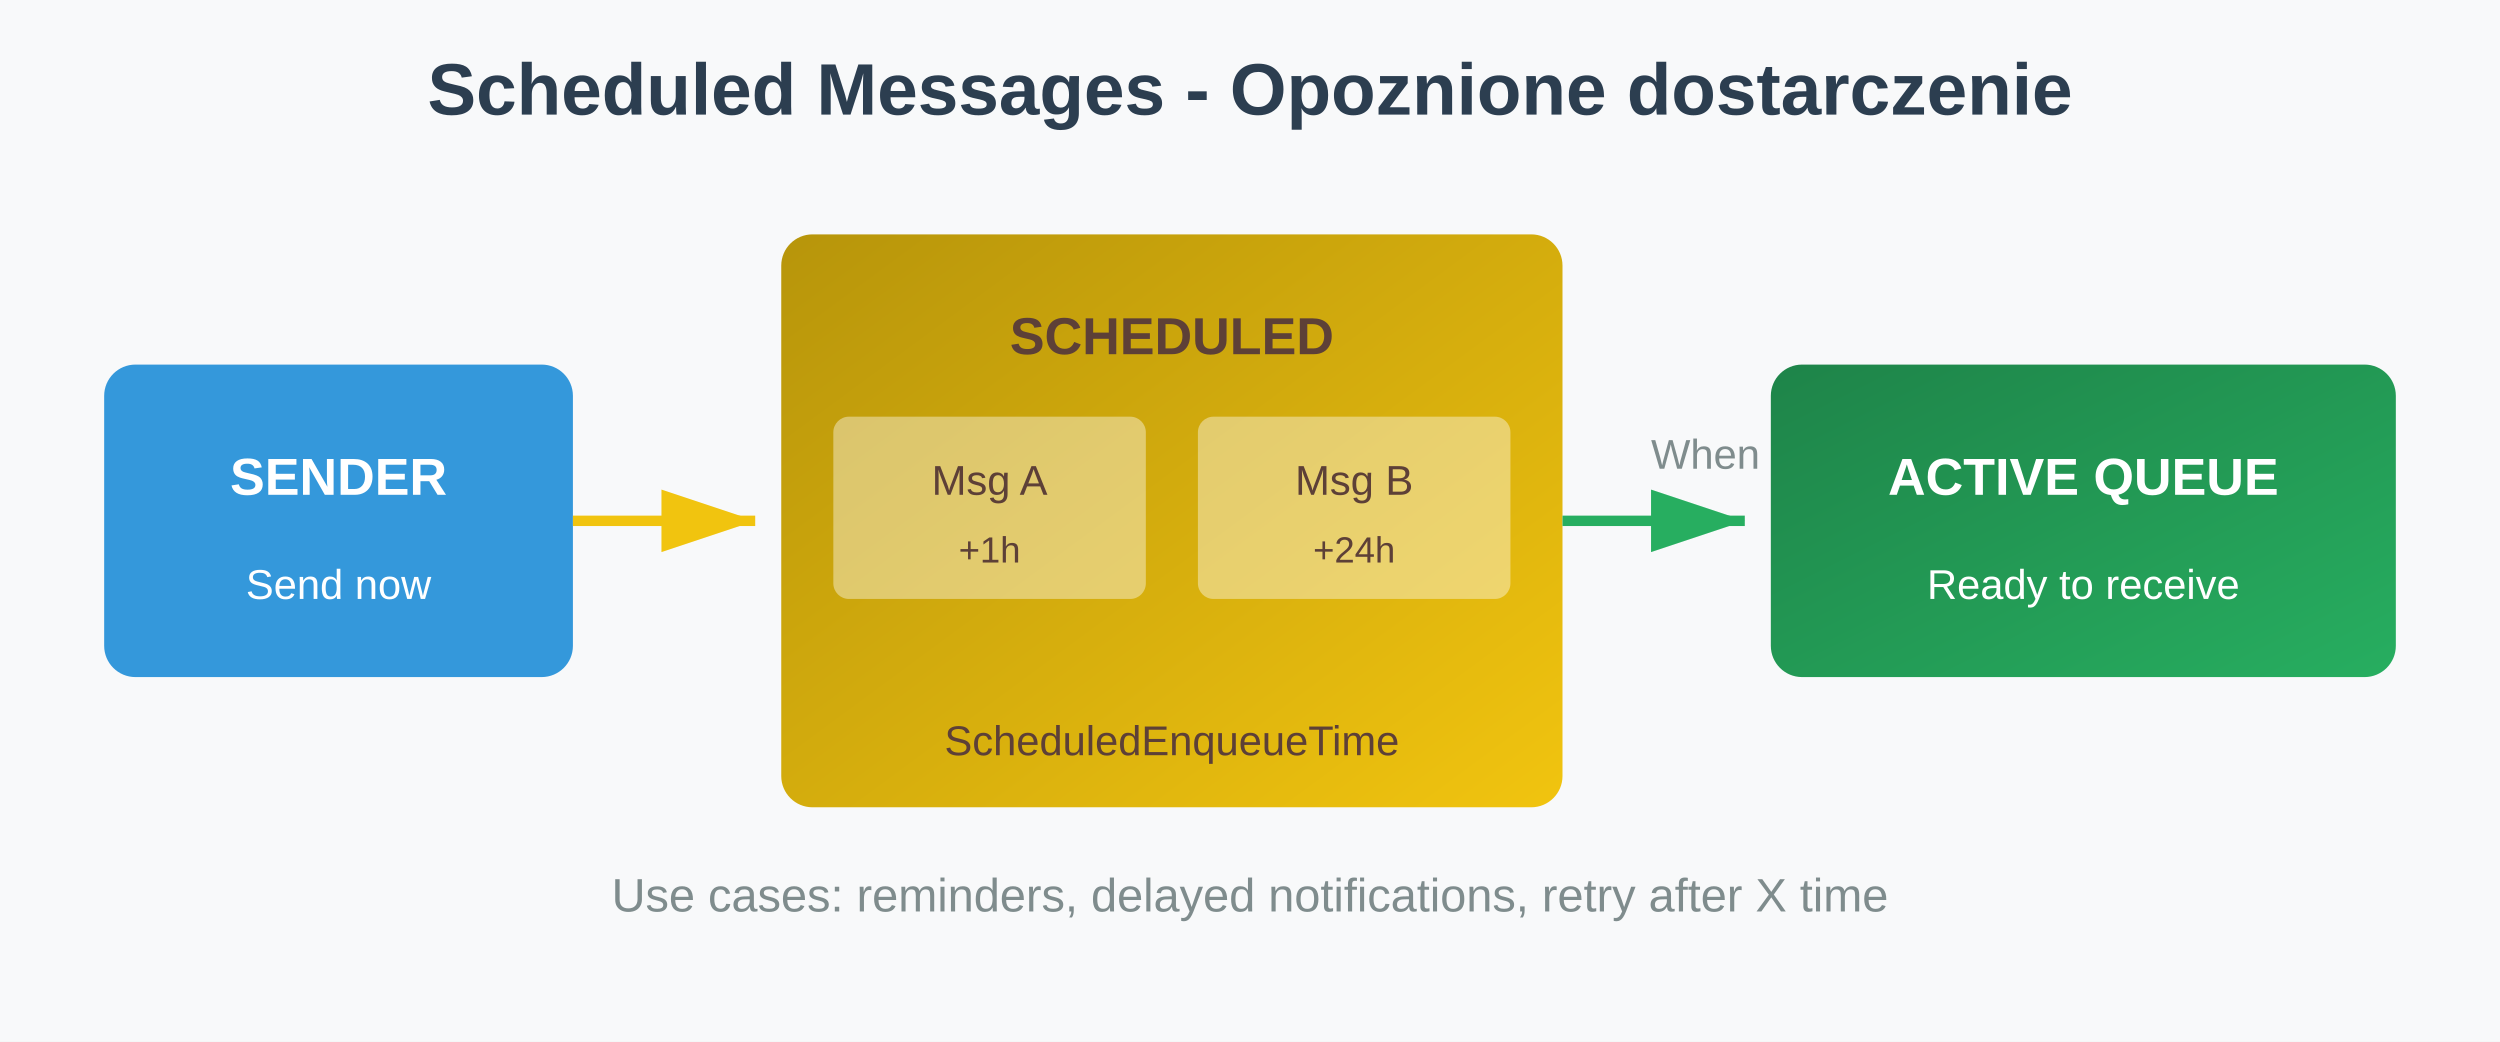
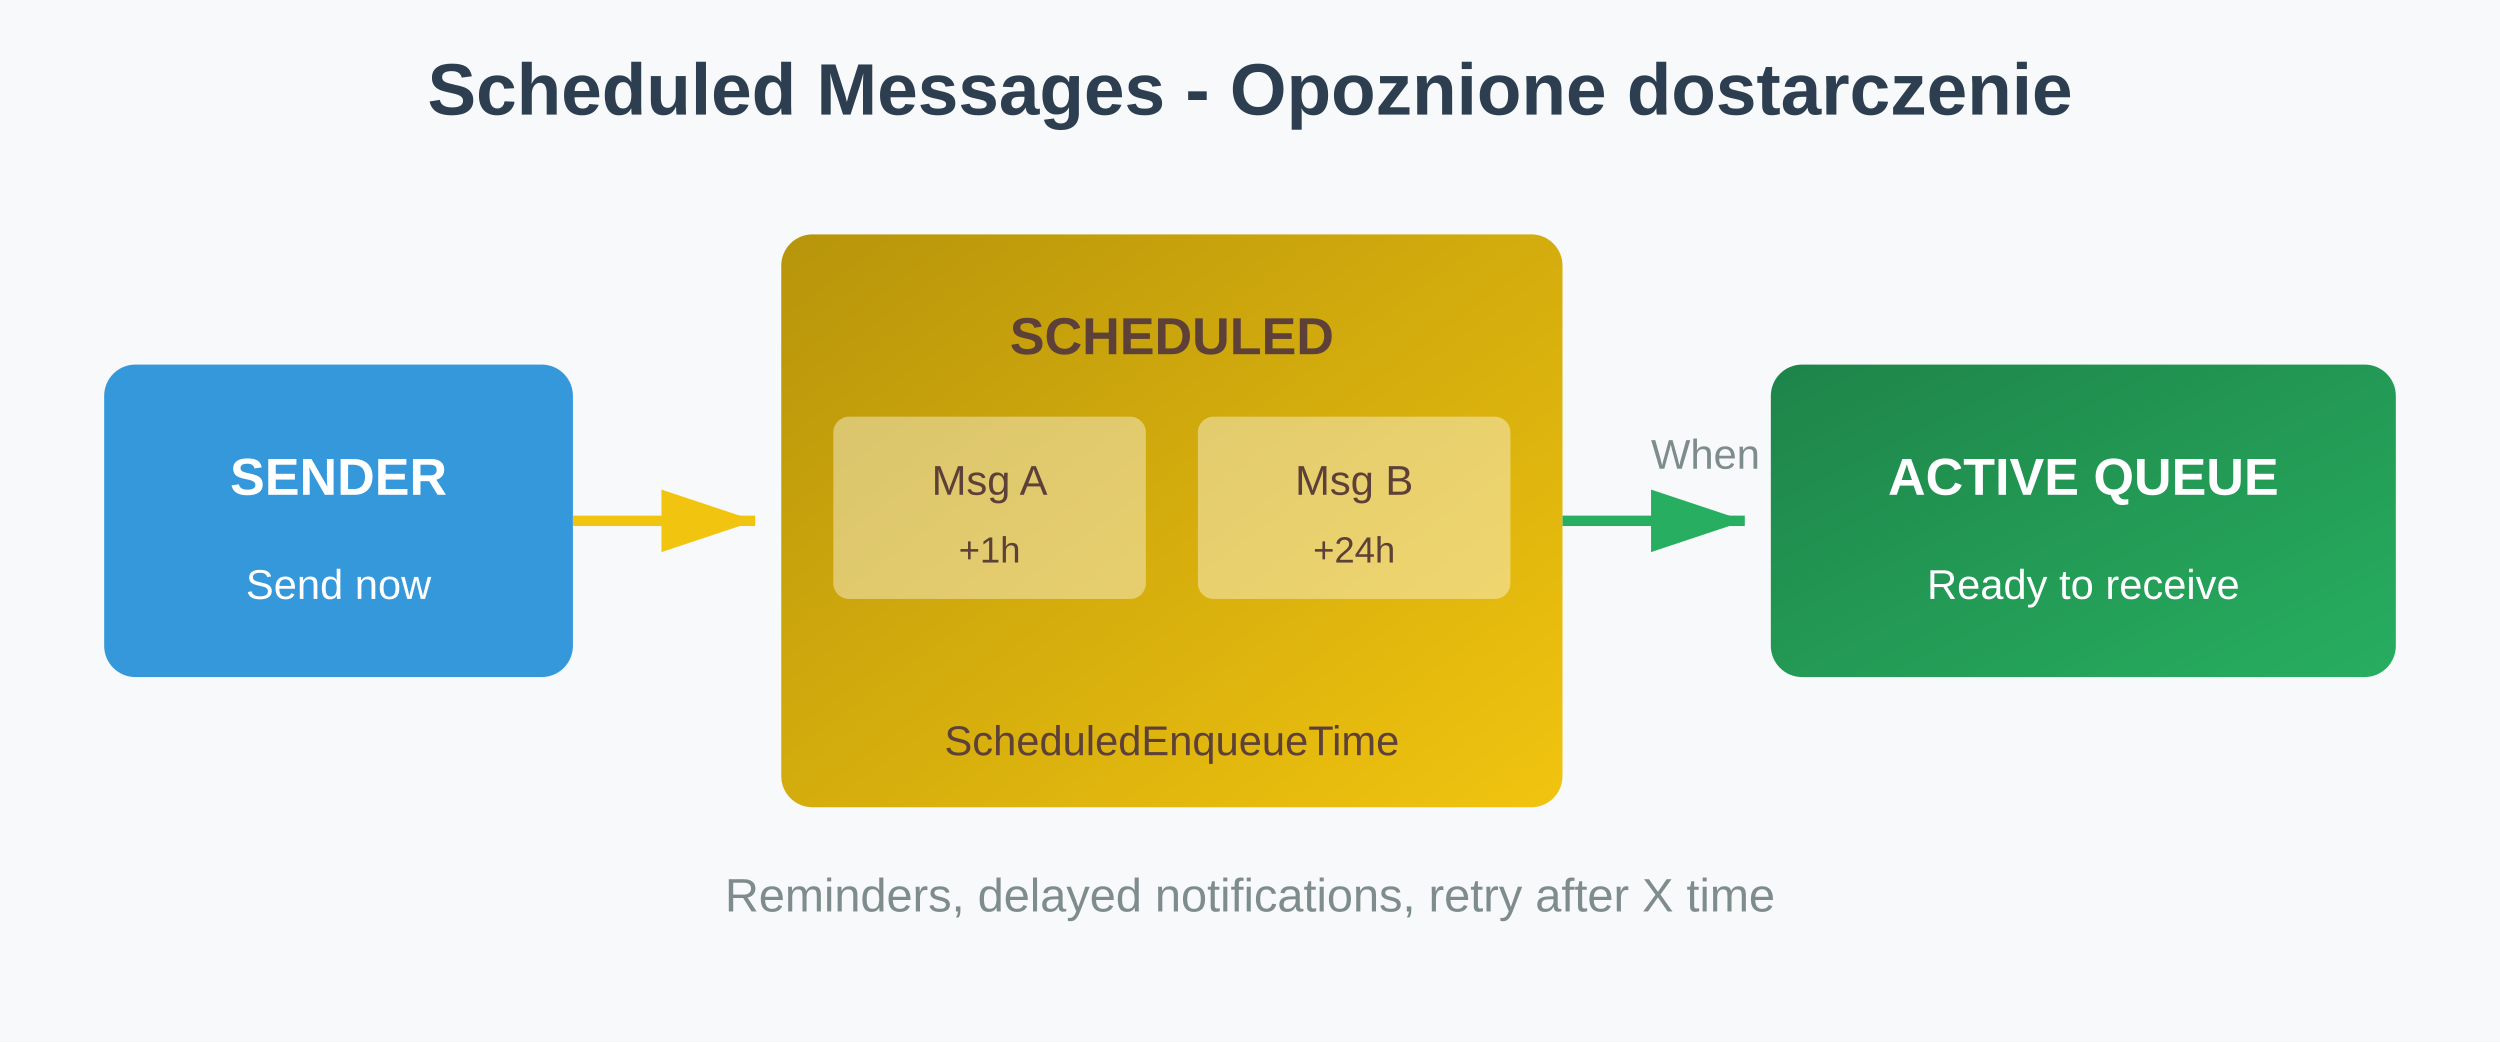
<svg xmlns="http://www.w3.org/2000/svg" viewBox="0 0 480 200">
  <defs>
    <linearGradient id="schedGrad" x1="0%" y1="0%" x2="100%" y2="100%">
      <stop offset="0%" style="stop-color:#b7950b;stop-opacity:1" />
      <stop offset="100%" style="stop-color:#f1c40f;stop-opacity:1" />
    </linearGradient>
    <linearGradient id="queueGrad2" x1="0%" y1="0%" x2="100%" y2="100%">
      <stop offset="0%" style="stop-color:#1e8449;stop-opacity:1" />
      <stop offset="100%" style="stop-color:#27ae60;stop-opacity:1" />
    </linearGradient>
    <marker id="arrowYellow" markerWidth="10" markerHeight="10" refX="9" refY="3" orient="auto">
      <path d="M0,0 L0,6 L9,3 z" fill="#f1c40f" />
    </marker>
    <marker id="arrowGreen2" markerWidth="10" markerHeight="10" refX="9" refY="3" orient="auto">
      <path d="M0,0 L0,6 L9,3 z" fill="#27ae60" />
    </marker>
  </defs>
  <rect width="480" height="200" fill="#f8f9fa" />
  <text x="240" y="22" text-anchor="middle" font-family="Segoe UI, Arial" font-size="14" font-weight="600" fill="#2c3e50">Scheduled Messages - Opoznione dostarczenie</text>
  <rect x="20" y="70" width="90" height="60" rx="6" fill="#3498db" />
  <text x="65" y="95" text-anchor="middle" font-family="Segoe UI, Arial" font-size="10" font-weight="600" fill="white">SENDER</text>
  <text x="65" y="115" text-anchor="middle" font-family="Segoe UI, Arial" font-size="8" fill="white">Send now</text>
  <line x1="110" y1="100" x2="145" y2="100" stroke="#f1c40f" stroke-width="2" marker-end="url(#arrowYellow)" />
  <rect x="150" y="45" width="150" height="110" rx="6" fill="url(#schedGrad)" />
  <text x="225" y="68" text-anchor="middle" font-family="Segoe UI, Arial" font-size="10" font-weight="600" fill="#5d4037">SCHEDULED</text>
  <rect x="160" y="80" width="60" height="35" rx="3" fill="white" fill-opacity="0.4" />
  <text x="190" y="95" text-anchor="middle" font-family="Segoe UI, Arial" font-size="8" fill="#5d4037">Msg A</text>
  <text x="190" y="108" text-anchor="middle" font-family="Segoe UI, Arial" font-size="7" fill="#5d4037">+1h</text>
  <rect x="230" y="80" width="60" height="35" rx="3" fill="white" fill-opacity="0.4" />
  <text x="260" y="95" text-anchor="middle" font-family="Segoe UI, Arial" font-size="8" fill="#5d4037">Msg B</text>
  <text x="260" y="108" text-anchor="middle" font-family="Segoe UI, Arial" font-size="7" fill="#5d4037">+24h</text>
  <text x="225" y="145" text-anchor="middle" font-family="Segoe UI, Arial" font-size="8" fill="#5d4037">ScheduledEnqueueTime</text>
  <line x1="300" y1="100" x2="335" y2="100" stroke="#27ae60" stroke-width="2" marker-end="url(#arrowGreen2)" />
  <text x="317" y="90" font-family="Segoe UI, Arial" font-size="8" fill="#7f8c8d">When time</text>
  <rect x="340" y="70" width="120" height="60" rx="6" fill="url(#queueGrad2)" />
  <text x="400" y="95" text-anchor="middle" font-family="Segoe UI, Arial" font-size="10" font-weight="600" fill="white">ACTIVE QUEUE</text>
  <text x="400" y="115" text-anchor="middle" font-family="Segoe UI, Arial" font-size="8" fill="white">Ready to receive</text>
-   <text x="240" y="175" text-anchor="middle" font-family="Segoe UI, Arial" font-size="9" fill="#7f8c8d">Use cases: reminders, delayed notifications, retry after X time</text>
+   <text x="240" y="175" text-anchor="middle" font-family="Segoe UI, Arial" font-size="9" fill="#7f8c8d">Reminders, delayed notifications, retry after X time</text>
</svg>
